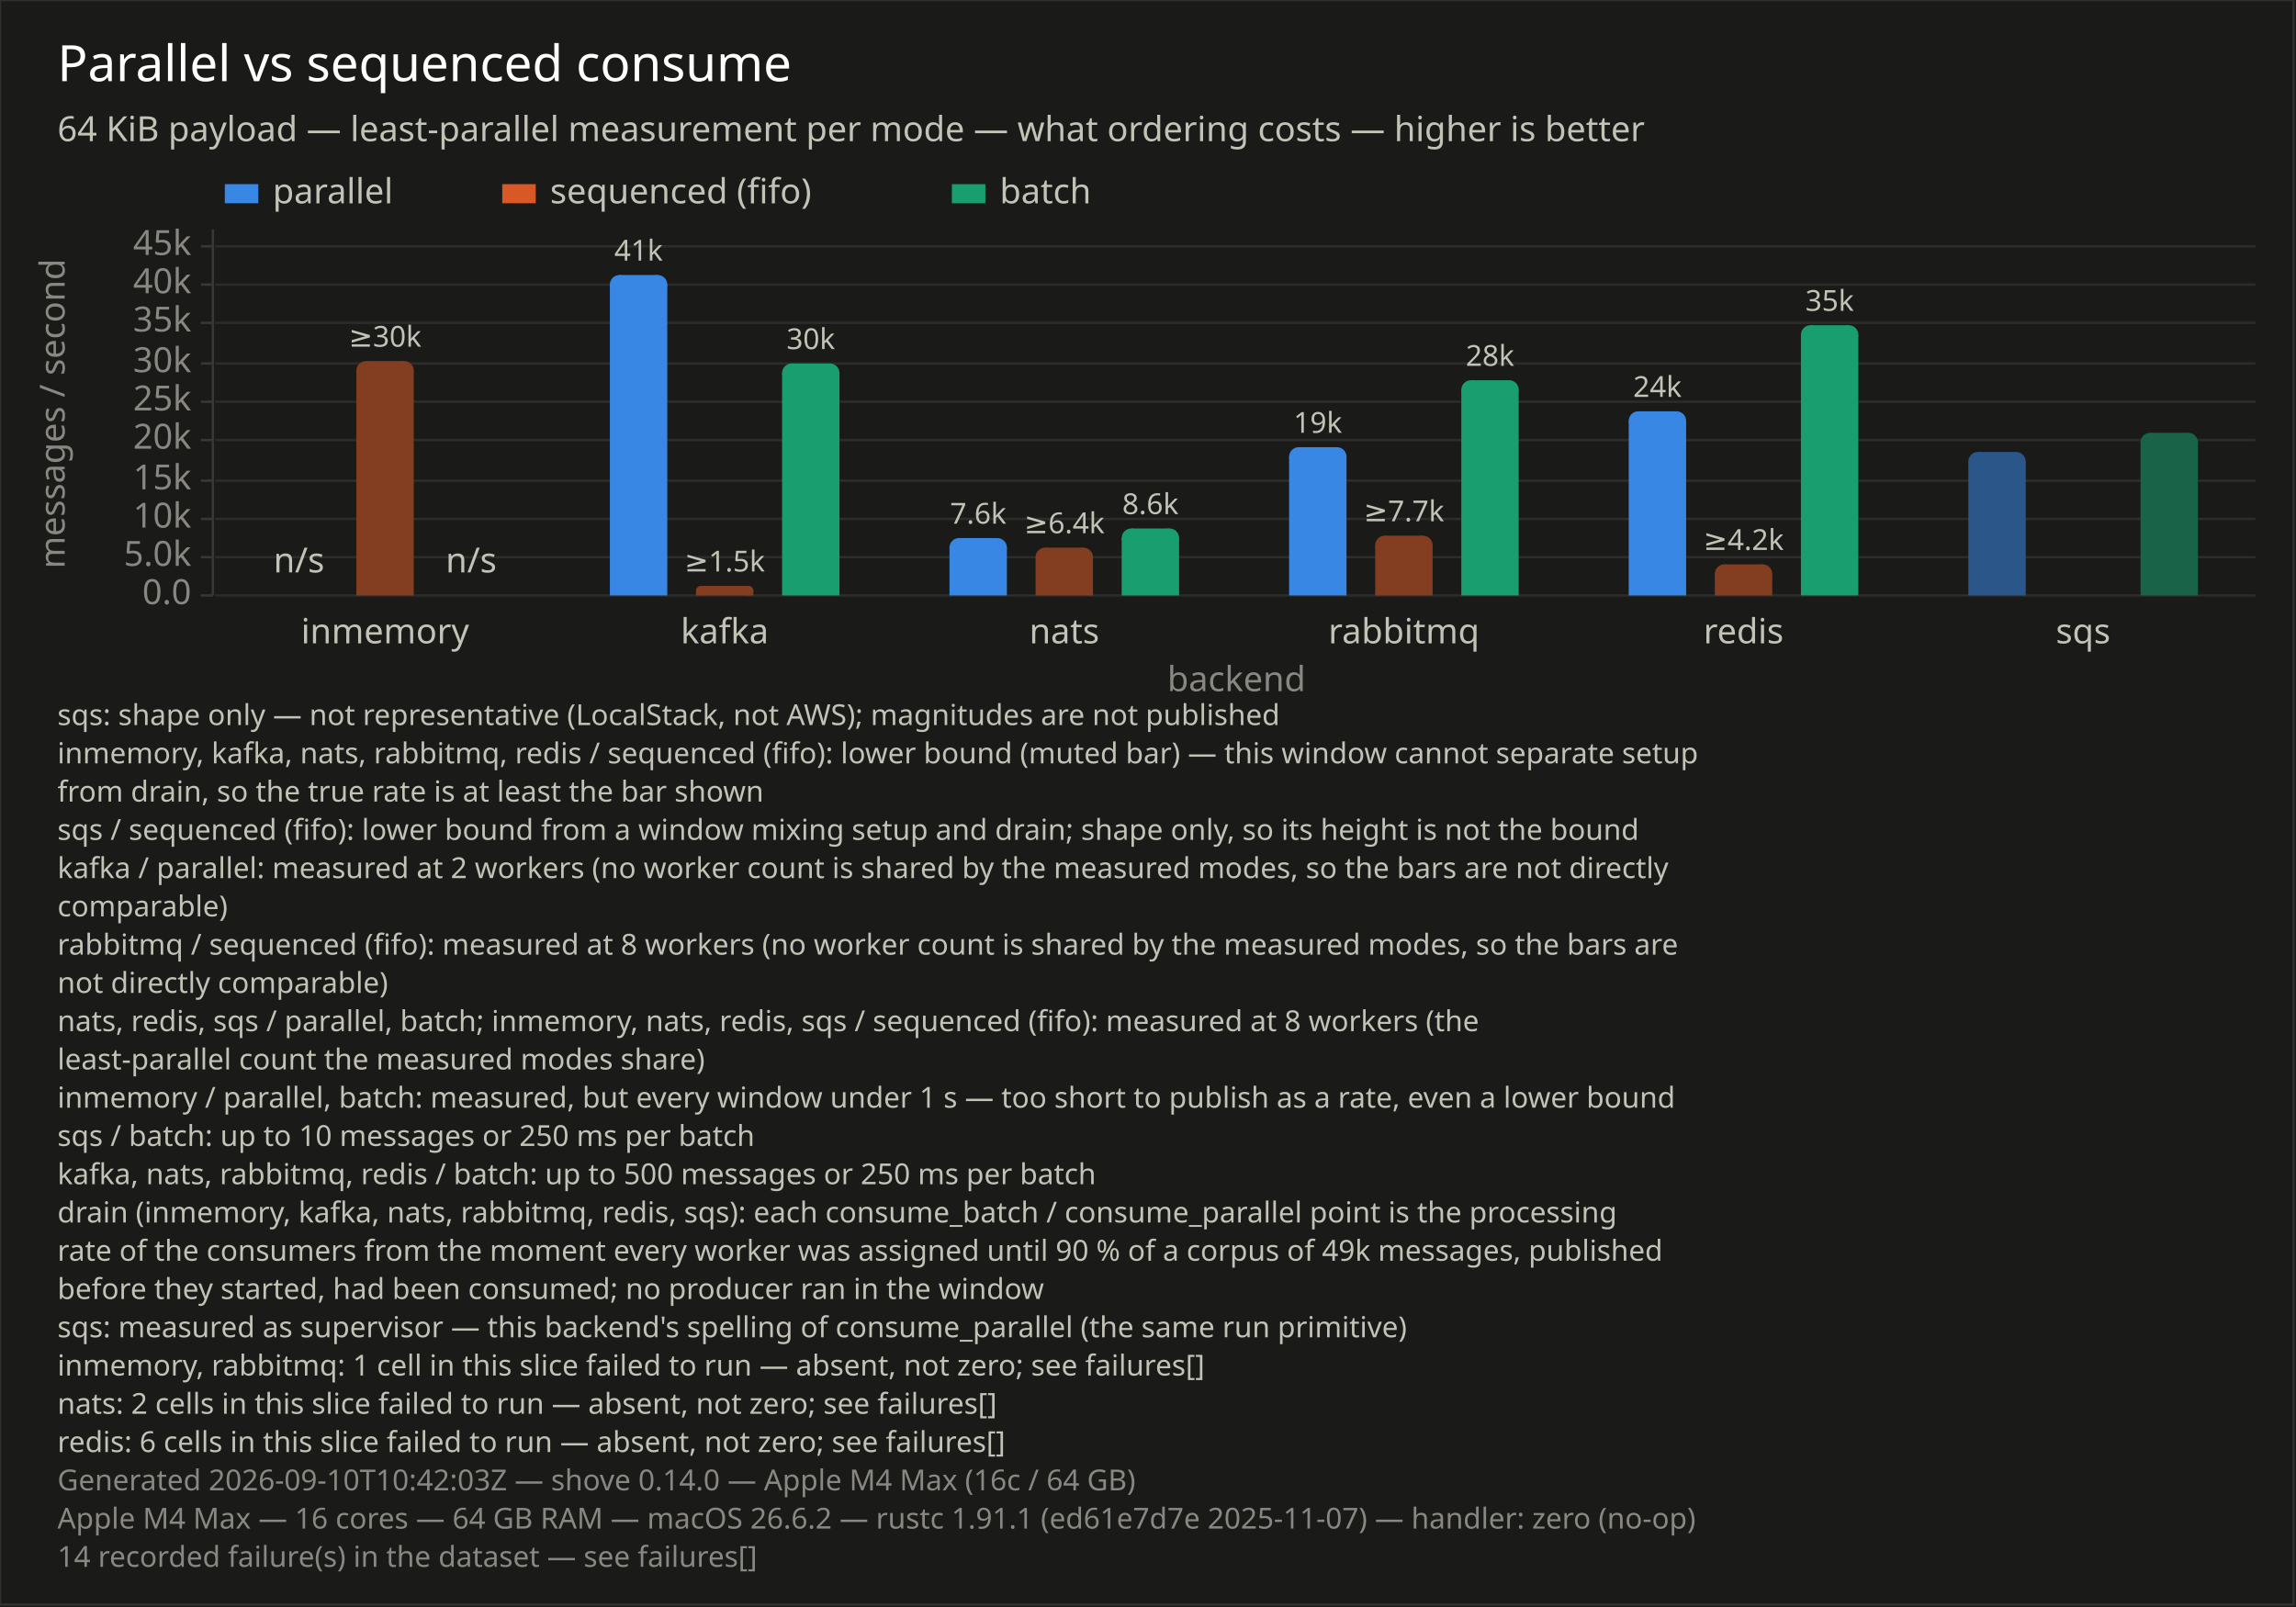
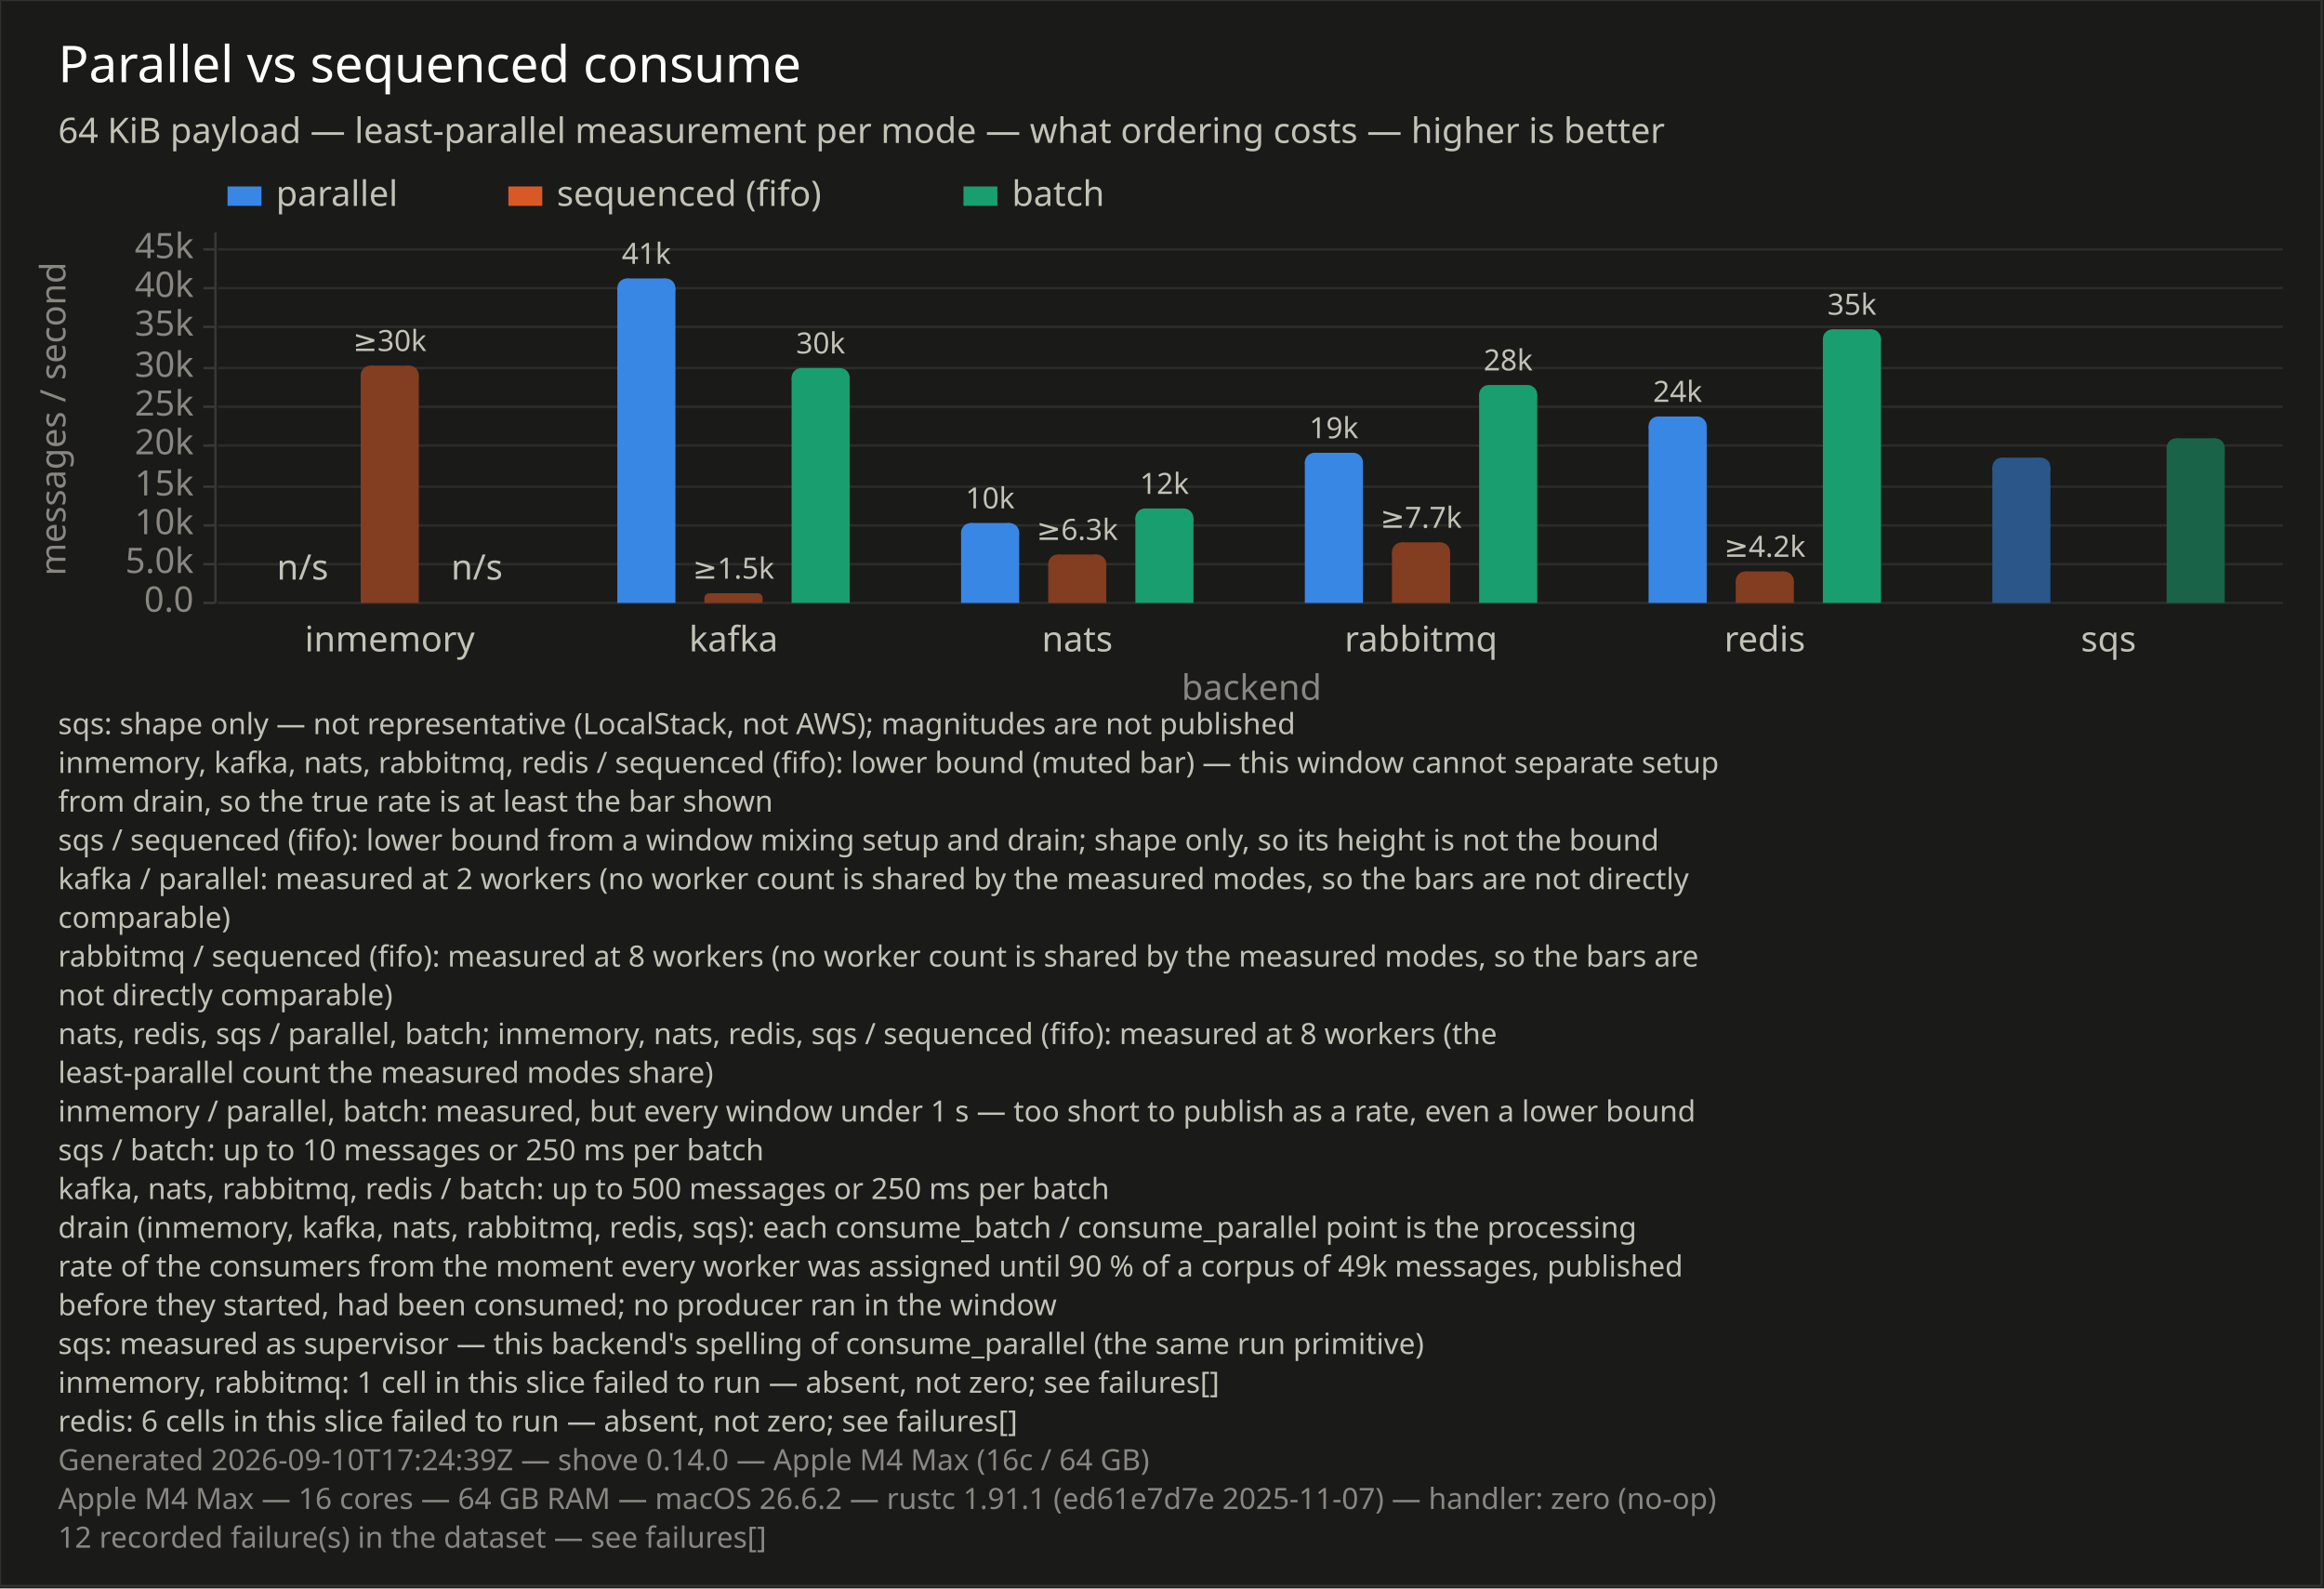
- <svg xmlns="http://www.w3.org/2000/svg" width="960" height="672" viewBox="0 0 960 672">
-   <rect x="0" y="0" width="960" height="672" opacity="1" fill="#1A1A19" stroke="none" />
-   <rect x="0" y="0" width="959" height="671" opacity="0.1" fill="none" stroke="#FFFFFF" />
+ <svg xmlns="http://www.w3.org/2000/svg" width="960" height="656" viewBox="0 0 960 656">
+   <rect x="0" y="0" width="960" height="656" opacity="1" fill="#1A1A19" stroke="none" />
+   <rect x="0" y="0" width="959" height="655" opacity="0.1" fill="none" stroke="#FFFFFF" />
  <text x="24" y="18" dy="0.76em" text-anchor="start" font-family="sans-serif" font-size="20.968" opacity="1" fill="#FFFFFF">
Parallel vs sequenced consume
</text>
  <text x="24" y="48" dy="0.76em" text-anchor="start" font-family="sans-serif" font-size="14.516" opacity="1" fill="#C3C2B7">
64 KiB payload — least-parallel measurement per mode — what ordering costs — higher is better
</text>
  <text x="24" y="294" dy="0.76em" text-anchor="start" font-family="sans-serif" font-size="12.097" opacity="1" fill="#C3C2B7">
sqs: shape only — not representative (LocalStack, not AWS); magnitudes are not published
</text>
  <text x="24" y="310" dy="0.76em" text-anchor="start" font-family="sans-serif" font-size="12.097" opacity="1" fill="#C3C2B7">
inmemory, kafka, nats, rabbitmq, redis / sequenced (fifo): lower bound (muted bar) — this window cannot separate setup
</text>
  <text x="24" y="326" dy="0.76em" text-anchor="start" font-family="sans-serif" font-size="12.097" opacity="1" fill="#C3C2B7">
from drain, so the true rate is at least the bar shown
</text>
  <text x="24" y="342" dy="0.76em" text-anchor="start" font-family="sans-serif" font-size="12.097" opacity="1" fill="#C3C2B7">
sqs / sequenced (fifo): lower bound from a window mixing setup and drain; shape only, so its height is not the bound
</text>
  <text x="24" y="358" dy="0.76em" text-anchor="start" font-family="sans-serif" font-size="12.097" opacity="1" fill="#C3C2B7">
kafka / parallel: measured at 2 workers (no worker count is shared by the measured modes, so the bars are not directly
</text>
  <text x="24" y="374" dy="0.76em" text-anchor="start" font-family="sans-serif" font-size="12.097" opacity="1" fill="#C3C2B7">
comparable)
</text>
  <text x="24" y="390" dy="0.76em" text-anchor="start" font-family="sans-serif" font-size="12.097" opacity="1" fill="#C3C2B7">
rabbitmq / sequenced (fifo): measured at 8 workers (no worker count is shared by the measured modes, so the bars are
</text>
  <text x="24" y="406" dy="0.76em" text-anchor="start" font-family="sans-serif" font-size="12.097" opacity="1" fill="#C3C2B7">
not directly comparable)
</text>
  <text x="24" y="422" dy="0.76em" text-anchor="start" font-family="sans-serif" font-size="12.097" opacity="1" fill="#C3C2B7">
nats, redis, sqs / parallel, batch; inmemory, nats, redis, sqs / sequenced (fifo): measured at 8 workers (the
</text>
  <text x="24" y="438" dy="0.76em" text-anchor="start" font-family="sans-serif" font-size="12.097" opacity="1" fill="#C3C2B7">
least-parallel count the measured modes share)
</text>
  <text x="24" y="454" dy="0.76em" text-anchor="start" font-family="sans-serif" font-size="12.097" opacity="1" fill="#C3C2B7">
inmemory / parallel, batch: measured, but every window under 1 s — too short to publish as a rate, even a lower bound
</text>
  <text x="24" y="470" dy="0.76em" text-anchor="start" font-family="sans-serif" font-size="12.097" opacity="1" fill="#C3C2B7">
sqs / batch: up to 10 messages or 250 ms per batch
</text>
  <text x="24" y="486" dy="0.76em" text-anchor="start" font-family="sans-serif" font-size="12.097" opacity="1" fill="#C3C2B7">
kafka, nats, rabbitmq, redis / batch: up to 500 messages or 250 ms per batch
</text>
  <text x="24" y="502" dy="0.76em" text-anchor="start" font-family="sans-serif" font-size="12.097" opacity="1" fill="#C3C2B7">
drain (inmemory, kafka, nats, rabbitmq, redis, sqs): each consume_batch / consume_parallel point is the processing
</text>
  <text x="24" y="518" dy="0.76em" text-anchor="start" font-family="sans-serif" font-size="12.097" opacity="1" fill="#C3C2B7">
rate of the consumers from the moment every worker was assigned until 90 % of a corpus of 49k messages, published
</text>
  <text x="24" y="534" dy="0.76em" text-anchor="start" font-family="sans-serif" font-size="12.097" opacity="1" fill="#C3C2B7">
before they started, had been consumed; no producer ran in the window
</text>
  <text x="24" y="550" dy="0.76em" text-anchor="start" font-family="sans-serif" font-size="12.097" opacity="1" fill="#C3C2B7">
sqs: measured as supervisor — this backend's spelling of consume_parallel (the same run primitive)
</text>
  <text x="24" y="566" dy="0.76em" text-anchor="start" font-family="sans-serif" font-size="12.097" opacity="1" fill="#C3C2B7">
inmemory, rabbitmq: 1 cell in this slice failed to run — absent, not zero; see failures[]
</text>
  <text x="24" y="582" dy="0.76em" text-anchor="start" font-family="sans-serif" font-size="12.097" opacity="1" fill="#C3C2B7">
- nats: 2 cells in this slice failed to run — absent, not zero; see failures[]
- </text>
-   <text x="24" y="598" dy="0.76em" text-anchor="start" font-family="sans-serif" font-size="12.097" opacity="1" fill="#C3C2B7">
redis: 6 cells in this slice failed to run — absent, not zero; see failures[]
</text>
+   <text x="24" y="598" dy="0.76em" text-anchor="start" font-family="sans-serif" font-size="12.097" opacity="1" fill="#898781">
+ Generated 2026-09-10T17:24:39Z — shove 0.14.0 — Apple M4 Max (16c / 64 GB)
+ </text>
  <text x="24" y="614" dy="0.76em" text-anchor="start" font-family="sans-serif" font-size="12.097" opacity="1" fill="#898781">
- Generated 2026-09-10T10:42:03Z — shove 0.14.0 — Apple M4 Max (16c / 64 GB)
+ Apple M4 Max — 16 cores — 64 GB RAM — macOS 26.6.2 — rustc 1.91.1 (ed61e7d7e 2025-11-07) — handler: zero (no-op)
</text>
  <text x="24" y="630" dy="0.76em" text-anchor="start" font-family="sans-serif" font-size="12.097" opacity="1" fill="#898781">
- Apple M4 Max — 16 cores — 64 GB RAM — macOS 26.6.2 — rustc 1.91.1 (ed61e7d7e 2025-11-07) — handler: zero (no-op)
- </text>
-   <text x="24" y="646" dy="0.76em" text-anchor="start" font-family="sans-serif" font-size="12.097" opacity="1" fill="#898781">
- 14 recorded failure(s) in the dataset — see failures[]
+ 12 recorded failure(s) in the dataset — see failures[]
</text>
  <text x="16" y="173" dy="0.76em" text-anchor="middle" font-family="sans-serif" font-size="14.516" opacity="1" fill="#898781" transform="rotate(270, 16, 173)">
messages / second
</text>
  <line opacity="1" stroke="#2C2C2A" stroke-width="1" x1="90" y1="249" x2="943" y2="249" />
  <line opacity="1" stroke="#2C2C2A" stroke-width="1" x1="90" y1="233" x2="943" y2="233" />
  <line opacity="1" stroke="#2C2C2A" stroke-width="1" x1="90" y1="217" x2="943" y2="217" />
  <line opacity="1" stroke="#2C2C2A" stroke-width="1" x1="90" y1="201" x2="943" y2="201" />
  <line opacity="1" stroke="#2C2C2A" stroke-width="1" x1="90" y1="184" x2="943" y2="184" />
  <line opacity="1" stroke="#2C2C2A" stroke-width="1" x1="90" y1="168" x2="943" y2="168" />
  <line opacity="1" stroke="#2C2C2A" stroke-width="1" x1="90" y1="152" x2="943" y2="152" />
  <line opacity="1" stroke="#2C2C2A" stroke-width="1" x1="90" y1="135" x2="943" y2="135" />
  <line opacity="1" stroke="#2C2C2A" stroke-width="1" x1="90" y1="119" x2="943" y2="119" />
  <line opacity="1" stroke="#2C2C2A" stroke-width="1" x1="90" y1="103" x2="943" y2="103" />
  <polyline fill="none" opacity="1" stroke="#383835" stroke-width="1" points="89,96 89,249 " />
  <text x="80" y="249" dy="0.5ex" text-anchor="end" font-family="sans-serif" font-size="14.516" opacity="1" fill="#898781">
0.0
</text>
  <polyline fill="none" opacity="1" stroke="#383835" stroke-width="1" points="84,249 89,249 " />
  <text x="80" y="233" dy="0.5ex" text-anchor="end" font-family="sans-serif" font-size="14.516" opacity="1" fill="#898781">
5.0k
</text>
  <polyline fill="none" opacity="1" stroke="#383835" stroke-width="1" points="84,233 89,233 " />
  <text x="80" y="217" dy="0.5ex" text-anchor="end" font-family="sans-serif" font-size="14.516" opacity="1" fill="#898781">
10k
</text>
  <polyline fill="none" opacity="1" stroke="#383835" stroke-width="1" points="84,217 89,217 " />
  <text x="80" y="201" dy="0.5ex" text-anchor="end" font-family="sans-serif" font-size="14.516" opacity="1" fill="#898781">
15k
</text>
  <polyline fill="none" opacity="1" stroke="#383835" stroke-width="1" points="84,201 89,201 " />
  <text x="80" y="184" dy="0.5ex" text-anchor="end" font-family="sans-serif" font-size="14.516" opacity="1" fill="#898781">
20k
</text>
  <polyline fill="none" opacity="1" stroke="#383835" stroke-width="1" points="84,184 89,184 " />
  <text x="80" y="168" dy="0.5ex" text-anchor="end" font-family="sans-serif" font-size="14.516" opacity="1" fill="#898781">
25k
</text>
  <polyline fill="none" opacity="1" stroke="#383835" stroke-width="1" points="84,168 89,168 " />
  <text x="80" y="152" dy="0.5ex" text-anchor="end" font-family="sans-serif" font-size="14.516" opacity="1" fill="#898781">
30k
</text>
  <polyline fill="none" opacity="1" stroke="#383835" stroke-width="1" points="84,152 89,152 " />
  <text x="80" y="135" dy="0.5ex" text-anchor="end" font-family="sans-serif" font-size="14.516" opacity="1" fill="#898781">
35k
</text>
  <polyline fill="none" opacity="1" stroke="#383835" stroke-width="1" points="84,135 89,135 " />
  <text x="80" y="119" dy="0.5ex" text-anchor="end" font-family="sans-serif" font-size="14.516" opacity="1" fill="#898781">
40k
</text>
  <polyline fill="none" opacity="1" stroke="#383835" stroke-width="1" points="84,119 89,119 " />
  <text x="80" y="103" dy="0.5ex" text-anchor="end" font-family="sans-serif" font-size="14.516" opacity="1" fill="#898781">
45k
</text>
  <polyline fill="none" opacity="1" stroke="#383835" stroke-width="1" points="84,103 89,103 " />
  <text x="125" y="243" dy="-0.5ex" text-anchor="middle" font-family="sans-serif" font-size="14.516" opacity="1" fill="#C3C2B7">
n/s
</text>
  <rect x="149" y="155" width="24" height="94" opacity="1" fill="#833D20" stroke="none" />
  <rect x="153" y="151" width="16" height="5" opacity="1" fill="#833D20" stroke="none" />
  <circle cx="153" cy="155" r="4" opacity="1" fill="#833D20" stroke="none" stroke-width="0" />
  <circle cx="169" cy="155" r="4" opacity="1" fill="#833D20" stroke="none" stroke-width="0" />
  <text x="161" y="148" dy="-0.5ex" text-anchor="middle" font-family="sans-serif" font-size="12.097" opacity="1" fill="#C3C2B7">
≥30k
</text>
  <text x="197" y="243" dy="-0.5ex" text-anchor="middle" font-family="sans-serif" font-size="14.516" opacity="1" fill="#C3C2B7">
n/s
</text>
  <rect x="255" y="119" width="24" height="130" opacity="1" fill="#3987E5" stroke="none" />
  <rect x="259" y="115" width="16" height="5" opacity="1" fill="#3987E5" stroke="none" />
  <circle cx="259" cy="119" r="4" opacity="1" fill="#3987E5" stroke="none" stroke-width="0" />
  <circle cx="275" cy="119" r="4" opacity="1" fill="#3987E5" stroke="none" stroke-width="0" />
  <text x="267" y="112" dy="-0.5ex" text-anchor="middle" font-family="sans-serif" font-size="12.097" opacity="1" fill="#C3C2B7">
41k
</text>
  <rect x="291" y="247" width="24" height="2" opacity="1" fill="#833D20" stroke="none" />
  <rect x="293" y="245" width="20" height="3" opacity="1" fill="#833D20" stroke="none" />
  <circle cx="293" cy="247" r="2" opacity="1" fill="#833D20" stroke="none" stroke-width="0" />
  <circle cx="313" cy="247" r="2" opacity="1" fill="#833D20" stroke="none" stroke-width="0" />
  <text x="303" y="242" dy="-0.5ex" text-anchor="middle" font-family="sans-serif" font-size="12.097" opacity="1" fill="#C3C2B7">
≥1.5k
</text>
  <rect x="327" y="156" width="24" height="93" opacity="1" fill="#199E70" stroke="none" />
  <rect x="331" y="152" width="16" height="5" opacity="1" fill="#199E70" stroke="none" />
  <circle cx="331" cy="156" r="4" opacity="1" fill="#199E70" stroke="none" stroke-width="0" />
  <circle cx="347" cy="156" r="4" opacity="1" fill="#199E70" stroke="none" stroke-width="0" />
  <text x="339" y="149" dy="-0.5ex" text-anchor="middle" font-family="sans-serif" font-size="12.097" opacity="1" fill="#C3C2B7">
30k
</text>
-   <rect x="397" y="229" width="24" height="20" opacity="1" fill="#3987E5" stroke="none" />
-   <rect x="401" y="225" width="16" height="5" opacity="1" fill="#3987E5" stroke="none" />
-   <circle cx="401" cy="229" r="4" opacity="1" fill="#3987E5" stroke="none" stroke-width="0" />
-   <circle cx="417" cy="229" r="4" opacity="1" fill="#3987E5" stroke="none" stroke-width="0" />
-   <text x="409" y="222" dy="-0.5ex" text-anchor="middle" font-family="sans-serif" font-size="12.097" opacity="1" fill="#C3C2B7">
- 7.6k
+   <rect x="397" y="220" width="24" height="29" opacity="1" fill="#3987E5" stroke="none" />
+   <rect x="401" y="216" width="16" height="5" opacity="1" fill="#3987E5" stroke="none" />
+   <circle cx="401" cy="220" r="4" opacity="1" fill="#3987E5" stroke="none" stroke-width="0" />
+   <circle cx="417" cy="220" r="4" opacity="1" fill="#3987E5" stroke="none" stroke-width="0" />
+   <text x="409" y="213" dy="-0.5ex" text-anchor="middle" font-family="sans-serif" font-size="12.097" opacity="1" fill="#C3C2B7">
+ 10k
</text>
  <rect x="433" y="233" width="24" height="16" opacity="1" fill="#833D20" stroke="none" />
  <rect x="437" y="229" width="16" height="5" opacity="1" fill="#833D20" stroke="none" />
  <circle cx="437" cy="233" r="4" opacity="1" fill="#833D20" stroke="none" stroke-width="0" />
  <circle cx="453" cy="233" r="4" opacity="1" fill="#833D20" stroke="none" stroke-width="0" />
  <text x="445" y="226" dy="-0.5ex" text-anchor="middle" font-family="sans-serif" font-size="12.097" opacity="1" fill="#C3C2B7">
- ≥6.4k
- </text>
-   <rect x="469" y="225" width="24" height="24" opacity="1" fill="#199E70" stroke="none" />
-   <rect x="473" y="221" width="16" height="5" opacity="1" fill="#199E70" stroke="none" />
-   <circle cx="473" cy="225" r="4" opacity="1" fill="#199E70" stroke="none" stroke-width="0" />
-   <circle cx="489" cy="225" r="4" opacity="1" fill="#199E70" stroke="none" stroke-width="0" />
-   <text x="481" y="218" dy="-0.5ex" text-anchor="middle" font-family="sans-serif" font-size="12.097" opacity="1" fill="#C3C2B7">
- 8.6k
+ ≥6.3k
+ </text>
+   <rect x="469" y="214" width="24" height="35" opacity="1" fill="#199E70" stroke="none" />
+   <rect x="473" y="210" width="16" height="5" opacity="1" fill="#199E70" stroke="none" />
+   <circle cx="473" cy="214" r="4" opacity="1" fill="#199E70" stroke="none" stroke-width="0" />
+   <circle cx="489" cy="214" r="4" opacity="1" fill="#199E70" stroke="none" stroke-width="0" />
+   <text x="481" y="207" dy="-0.5ex" text-anchor="middle" font-family="sans-serif" font-size="12.097" opacity="1" fill="#C3C2B7">
+ 12k
</text>
  <rect x="539" y="191" width="24" height="58" opacity="1" fill="#3987E5" stroke="none" />
  <rect x="543" y="187" width="16" height="5" opacity="1" fill="#3987E5" stroke="none" />
  <circle cx="543" cy="191" r="4" opacity="1" fill="#3987E5" stroke="none" stroke-width="0" />
  <circle cx="559" cy="191" r="4" opacity="1" fill="#3987E5" stroke="none" stroke-width="0" />
  <text x="551" y="184" dy="-0.5ex" text-anchor="middle" font-family="sans-serif" font-size="12.097" opacity="1" fill="#C3C2B7">
19k
</text>
  <rect x="575" y="228" width="24" height="21" opacity="1" fill="#833D20" stroke="none" />
  <rect x="579" y="224" width="16" height="5" opacity="1" fill="#833D20" stroke="none" />
  <circle cx="579" cy="228" r="4" opacity="1" fill="#833D20" stroke="none" stroke-width="0" />
  <circle cx="595" cy="228" r="4" opacity="1" fill="#833D20" stroke="none" stroke-width="0" />
  <text x="587" y="221" dy="-0.5ex" text-anchor="middle" font-family="sans-serif" font-size="12.097" opacity="1" fill="#C3C2B7">
≥7.7k
</text>
  <rect x="611" y="163" width="24" height="86" opacity="1" fill="#199E70" stroke="none" />
  <rect x="615" y="159" width="16" height="5" opacity="1" fill="#199E70" stroke="none" />
  <circle cx="615" cy="163" r="4" opacity="1" fill="#199E70" stroke="none" stroke-width="0" />
  <circle cx="631" cy="163" r="4" opacity="1" fill="#199E70" stroke="none" stroke-width="0" />
  <text x="623" y="156" dy="-0.5ex" text-anchor="middle" font-family="sans-serif" font-size="12.097" opacity="1" fill="#C3C2B7">
28k
</text>
  <rect x="681" y="176" width="24" height="73" opacity="1" fill="#3987E5" stroke="none" />
  <rect x="685" y="172" width="16" height="5" opacity="1" fill="#3987E5" stroke="none" />
  <circle cx="685" cy="176" r="4" opacity="1" fill="#3987E5" stroke="none" stroke-width="0" />
  <circle cx="701" cy="176" r="4" opacity="1" fill="#3987E5" stroke="none" stroke-width="0" />
  <text x="693" y="169" dy="-0.5ex" text-anchor="middle" font-family="sans-serif" font-size="12.097" opacity="1" fill="#C3C2B7">
24k
</text>
  <rect x="717" y="240" width="24" height="9" opacity="1" fill="#833D20" stroke="none" />
  <rect x="721" y="236" width="16" height="5" opacity="1" fill="#833D20" stroke="none" />
  <circle cx="721" cy="240" r="4" opacity="1" fill="#833D20" stroke="none" stroke-width="0" />
  <circle cx="737" cy="240" r="4" opacity="1" fill="#833D20" stroke="none" stroke-width="0" />
  <text x="729" y="233" dy="-0.5ex" text-anchor="middle" font-family="sans-serif" font-size="12.097" opacity="1" fill="#C3C2B7">
≥4.2k
</text>
  <rect x="753" y="140" width="24" height="109" opacity="1" fill="#199E70" stroke="none" />
  <rect x="757" y="136" width="16" height="5" opacity="1" fill="#199E70" stroke="none" />
  <circle cx="757" cy="140" r="4" opacity="1" fill="#199E70" stroke="none" stroke-width="0" />
  <circle cx="773" cy="140" r="4" opacity="1" fill="#199E70" stroke="none" stroke-width="0" />
  <text x="765" y="133" dy="-0.5ex" text-anchor="middle" font-family="sans-serif" font-size="12.097" opacity="1" fill="#C3C2B7">
35k
</text>
  <rect x="823" y="193" width="24" height="56" opacity="1" fill="#2B5689" stroke="none" />
  <rect x="827" y="189" width="16" height="5" opacity="1" fill="#2B5689" stroke="none" />
  <circle cx="827" cy="193" r="4" opacity="1" fill="#2B5689" stroke="none" stroke-width="0" />
  <circle cx="843" cy="193" r="4" opacity="1" fill="#2B5689" stroke="none" stroke-width="0" />
  <rect x="895" y="185" width="24" height="64" opacity="1" fill="#196349" stroke="none" />
  <rect x="899" y="181" width="16" height="5" opacity="1" fill="#196349" stroke="none" />
  <circle cx="899" cy="185" r="4" opacity="1" fill="#196349" stroke="none" stroke-width="0" />
  <circle cx="915" cy="185" r="4" opacity="1" fill="#196349" stroke="none" stroke-width="0" />
  <text x="161" y="258" dy="0.76em" text-anchor="middle" font-family="sans-serif" font-size="14.516" opacity="1" fill="#C3C2B7">
inmemory
</text>
  <text x="303" y="258" dy="0.76em" text-anchor="middle" font-family="sans-serif" font-size="14.516" opacity="1" fill="#C3C2B7">
kafka
</text>
  <text x="445" y="258" dy="0.76em" text-anchor="middle" font-family="sans-serif" font-size="14.516" opacity="1" fill="#C3C2B7">
nats
</text>
  <text x="587" y="258" dy="0.76em" text-anchor="middle" font-family="sans-serif" font-size="14.516" opacity="1" fill="#C3C2B7">
rabbitmq
</text>
  <text x="729" y="258" dy="0.76em" text-anchor="middle" font-family="sans-serif" font-size="14.516" opacity="1" fill="#C3C2B7">
redis
</text>
  <text x="871" y="258" dy="0.76em" text-anchor="middle" font-family="sans-serif" font-size="14.516" opacity="1" fill="#C3C2B7">
sqs
</text>
  <text x="517" y="278" dy="0.76em" text-anchor="middle" font-family="sans-serif" font-size="14.516" opacity="1" fill="#898781">
backend
</text>
  <rect x="94" y="77" width="14" height="8" opacity="1" fill="#3987E5" stroke="none" />
  <text x="114" y="74" dy="0.76em" text-anchor="start" font-family="sans-serif" font-size="14.516" opacity="1" fill="#C3C2B7">
parallel
</text>
  <rect x="210" y="77" width="14" height="8" opacity="1" fill="#D95926" stroke="none" />
  <text x="230" y="74" dy="0.76em" text-anchor="start" font-family="sans-serif" font-size="14.516" opacity="1" fill="#C3C2B7">
sequenced (fifo)
</text>
  <rect x="398" y="77" width="14" height="8" opacity="1" fill="#199E70" stroke="none" />
  <text x="418" y="74" dy="0.76em" text-anchor="start" font-family="sans-serif" font-size="14.516" opacity="1" fill="#C3C2B7">
batch
</text>
</svg>
